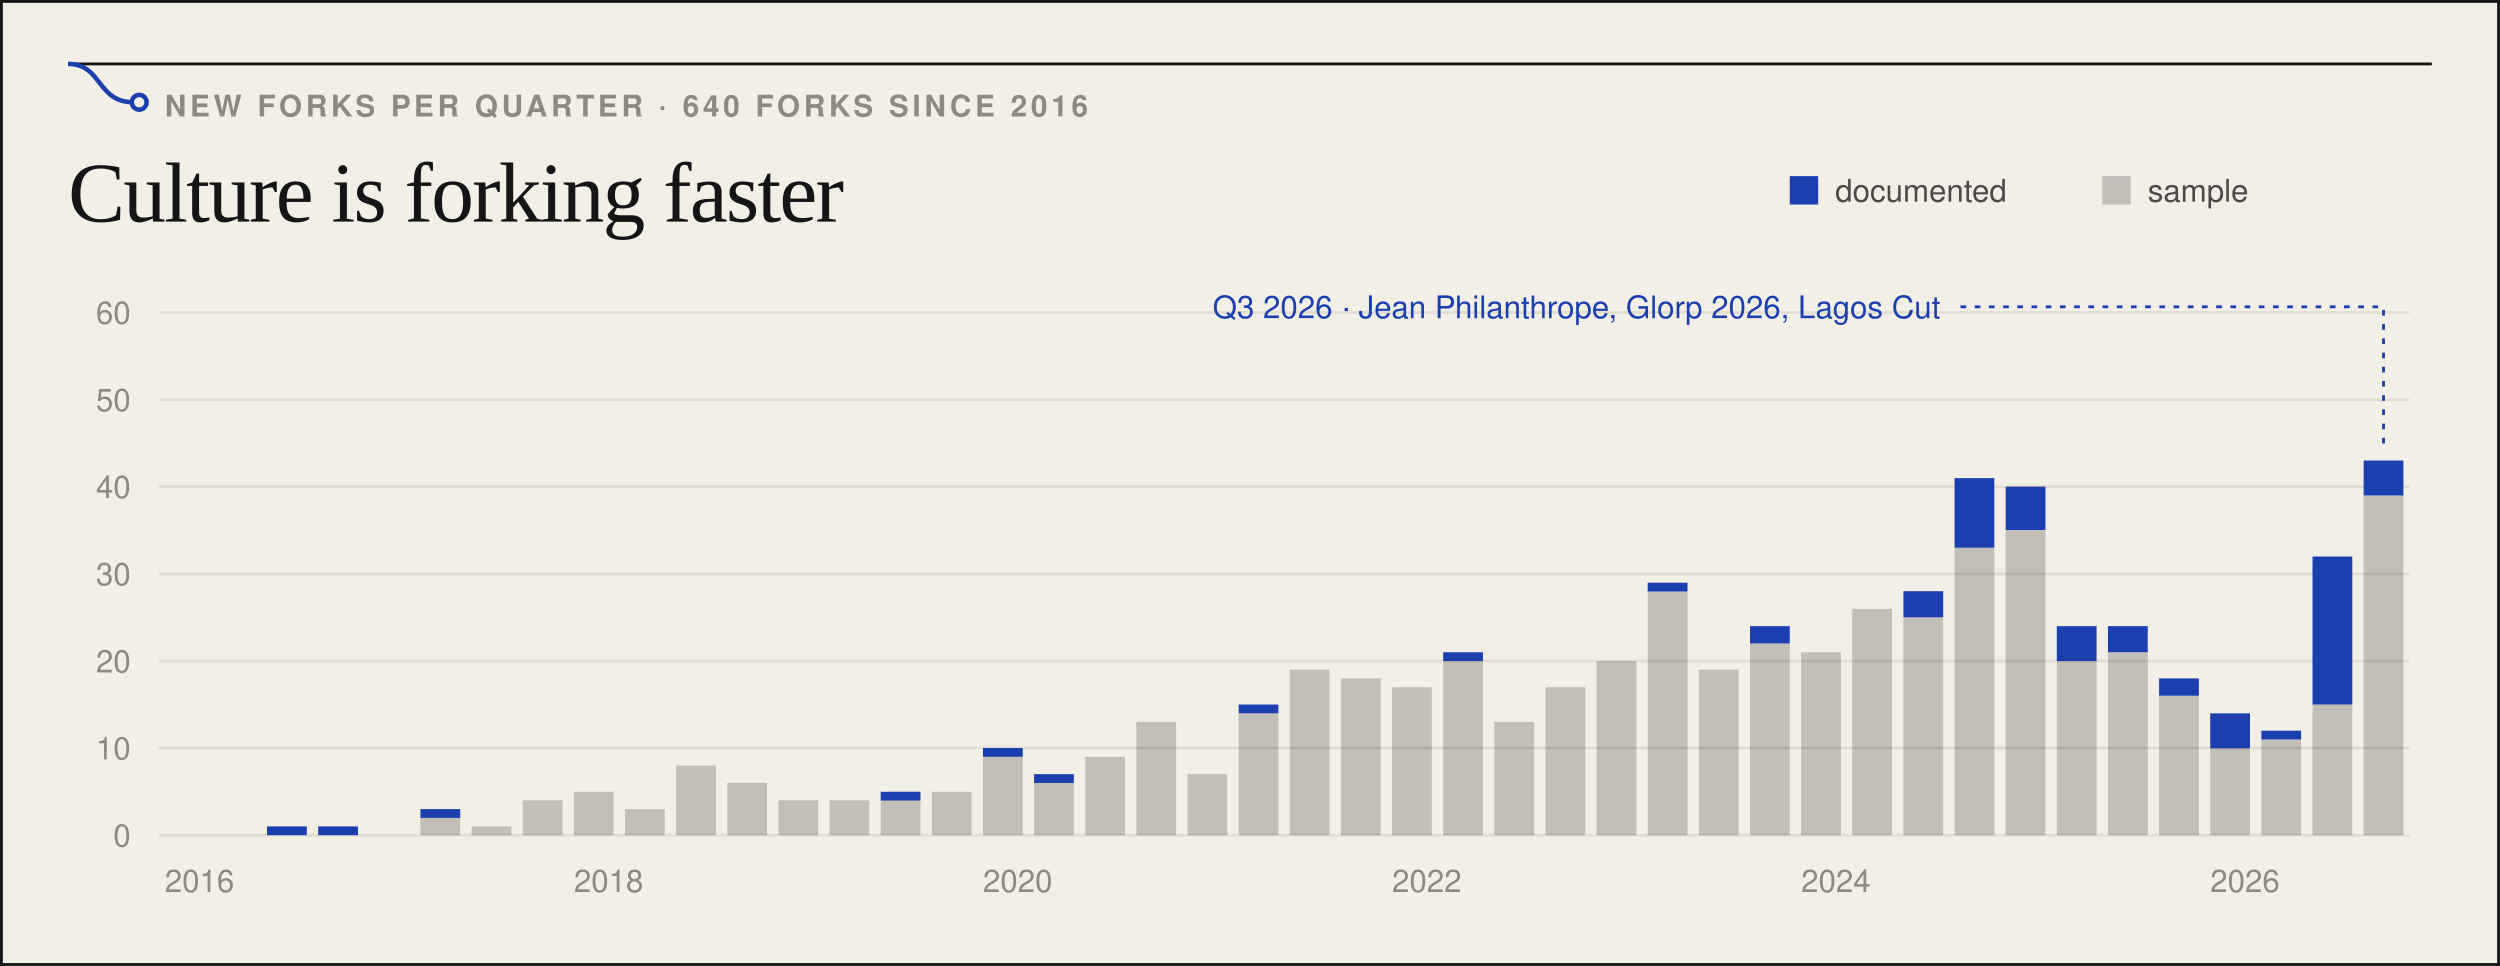
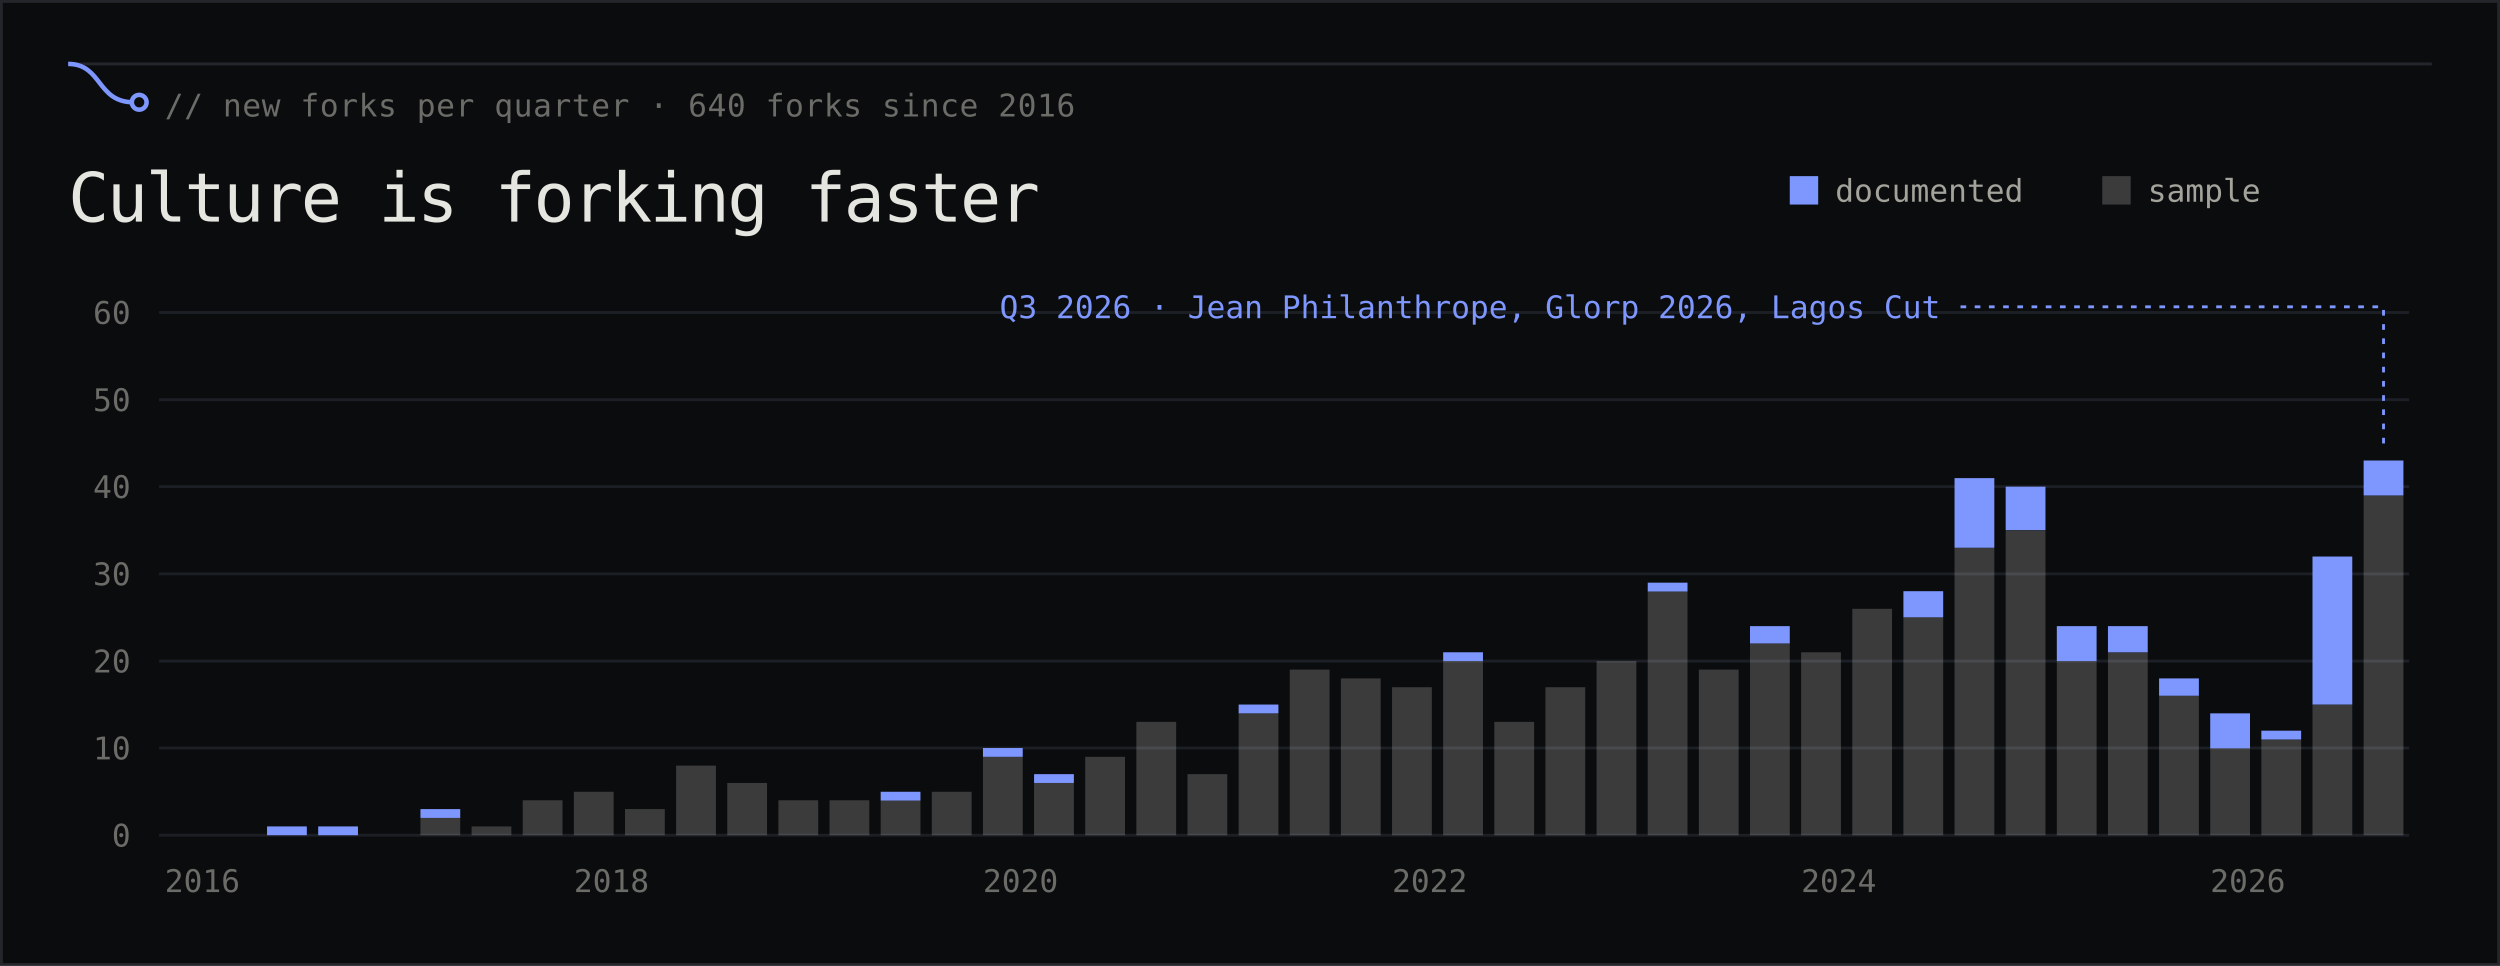
<svg xmlns="http://www.w3.org/2000/svg" width="880" height="340" viewBox="0 0 880 340" role="img" aria-label="Culture is forking faster">
-   <rect x=".5" y=".5" width="879" height="339" fill="#F2EFE7" stroke="#151515" />
-   <path d="M24 22.5H856" stroke="#151515" stroke-width="1" />
-   <path d="M24 22.5C36 22.5 34 36 47 36" fill="none" stroke="#1C3FB0" stroke-width="1.6" />
-   <circle cx="49" cy="36" r="2.6" fill="#F2EFE7" stroke="#1C3FB0" stroke-width="1.6" />
-   <text x="58" y="41" fill="#8C8A83" font-family="'Helvetica Neue', Helvetica, Arial, sans-serif" font-size="10.5" font-weight="700" letter-spacing="1.3">NEW FORKS PER QUARTER · 640 FORKS SINCE 2016</text>
-   <text x="24" y="78" fill="#151515" font-family="Georgia, 'Times New Roman', serif" font-size="30" letter-spacing="-.6">Culture is forking faster</text>
-   <line x1="56" x2="848" y1="294.0" y2="294.0" stroke="#E2DDD2" />
-   <text x="46" y="298.0" fill="#8C8A83" font-family="'Helvetica Neue', Helvetica, Arial, sans-serif" font-size="11" text-anchor="end">0</text>
-   <line x1="56" x2="848" y1="263.3" y2="263.3" stroke="#E2DDD2" />
-   <text x="46" y="267.3" fill="#8C8A83" font-family="'Helvetica Neue', Helvetica, Arial, sans-serif" font-size="11" text-anchor="end">10</text>
-   <line x1="56" x2="848" y1="232.7" y2="232.7" stroke="#E2DDD2" />
-   <text x="46" y="236.7" fill="#8C8A83" font-family="'Helvetica Neue', Helvetica, Arial, sans-serif" font-size="11" text-anchor="end">20</text>
-   <line x1="56" x2="848" y1="202.0" y2="202.0" stroke="#E2DDD2" />
-   <text x="46" y="206.0" fill="#8C8A83" font-family="'Helvetica Neue', Helvetica, Arial, sans-serif" font-size="11" text-anchor="end">30</text>
-   <line x1="56" x2="848" y1="171.3" y2="171.3" stroke="#E2DDD2" />
-   <text x="46" y="175.3" fill="#8C8A83" font-family="'Helvetica Neue', Helvetica, Arial, sans-serif" font-size="11" text-anchor="end">40</text>
-   <line x1="56" x2="848" y1="140.7" y2="140.7" stroke="#E2DDD2" />
-   <text x="46" y="144.7" fill="#8C8A83" font-family="'Helvetica Neue', Helvetica, Arial, sans-serif" font-size="11" text-anchor="end">50</text>
-   <line x1="56" x2="848" y1="110.0" y2="110.0" stroke="#E2DDD2" />
-   <text x="46" y="114.0" fill="#8C8A83" font-family="'Helvetica Neue', Helvetica, Arial, sans-serif" font-size="11" text-anchor="end">60</text>
-   <text x="58.0" y="314" fill="#8C8A83" font-family="'Helvetica Neue', Helvetica, Arial, sans-serif" font-size="11">2016</text>
-   <rect x="94.0" y="290.9" width="14.0" height="3.1" fill="#1C3FB0" />
-   <rect x="112.0" y="290.9" width="14.0" height="3.1" fill="#1C3FB0" />
-   <rect x="148.0" y="287.9" width="14.0" height="6.1" fill="#151515" fill-opacity=".22" />
-   <rect x="148.0" y="284.8" width="14.0" height="3.1" fill="#1C3FB0" />
-   <rect x="166.0" y="290.9" width="14.0" height="3.1" fill="#151515" fill-opacity=".22" />
-   <rect x="184.0" y="281.7" width="14.0" height="12.3" fill="#151515" fill-opacity=".22" />
-   <rect x="202.0" y="278.7" width="14.0" height="15.3" fill="#151515" fill-opacity=".22" />
-   <text x="202.0" y="314" fill="#8C8A83" font-family="'Helvetica Neue', Helvetica, Arial, sans-serif" font-size="11">2018</text>
-   <rect x="220.0" y="284.8" width="14.0" height="9.2" fill="#151515" fill-opacity=".22" />
-   <rect x="238.0" y="269.5" width="14.0" height="24.5" fill="#151515" fill-opacity=".22" />
-   <rect x="256.0" y="275.6" width="14.0" height="18.4" fill="#151515" fill-opacity=".22" />
-   <rect x="274.0" y="281.7" width="14.0" height="12.3" fill="#151515" fill-opacity=".22" />
-   <rect x="292.0" y="281.7" width="14.0" height="12.3" fill="#151515" fill-opacity=".22" />
-   <rect x="310.0" y="281.7" width="14.0" height="12.3" fill="#151515" fill-opacity=".22" />
-   <rect x="310.0" y="278.7" width="14.0" height="3.1" fill="#1C3FB0" />
-   <rect x="328.0" y="278.7" width="14.0" height="15.3" fill="#151515" fill-opacity=".22" />
-   <rect x="346.0" y="266.4" width="14.0" height="27.6" fill="#151515" fill-opacity=".22" />
-   <rect x="346.0" y="263.3" width="14.0" height="3.1" fill="#1C3FB0" />
-   <text x="346.0" y="314" fill="#8C8A83" font-family="'Helvetica Neue', Helvetica, Arial, sans-serif" font-size="11">2020</text>
-   <rect x="364.0" y="275.6" width="14.0" height="18.4" fill="#151515" fill-opacity=".22" />
-   <rect x="364.0" y="272.5" width="14.0" height="3.1" fill="#1C3FB0" />
-   <rect x="382.0" y="266.4" width="14.0" height="27.6" fill="#151515" fill-opacity=".22" />
-   <rect x="400.0" y="254.1" width="14.0" height="39.9" fill="#151515" fill-opacity=".22" />
-   <rect x="418.0" y="272.5" width="14.0" height="21.5" fill="#151515" fill-opacity=".22" />
-   <rect x="436.0" y="251.1" width="14.0" height="42.9" fill="#151515" fill-opacity=".22" />
-   <rect x="436.0" y="248.0" width="14.0" height="3.1" fill="#1C3FB0" />
-   <rect x="454.0" y="235.7" width="14.0" height="58.3" fill="#151515" fill-opacity=".22" />
-   <rect x="472.0" y="238.8" width="14.0" height="55.2" fill="#151515" fill-opacity=".22" />
-   <rect x="490.0" y="241.9" width="14.0" height="52.1" fill="#151515" fill-opacity=".22" />
-   <text x="490.0" y="314" fill="#8C8A83" font-family="'Helvetica Neue', Helvetica, Arial, sans-serif" font-size="11">2022</text>
-   <rect x="508.0" y="232.7" width="14.0" height="61.3" fill="#151515" fill-opacity=".22" />
-   <rect x="508.0" y="229.6" width="14.0" height="3.1" fill="#1C3FB0" />
-   <rect x="526.0" y="254.1" width="14.0" height="39.9" fill="#151515" fill-opacity=".22" />
-   <rect x="544.0" y="241.9" width="14.0" height="52.1" fill="#151515" fill-opacity=".22" />
-   <rect x="562.0" y="232.7" width="14.0" height="61.3" fill="#151515" fill-opacity=".22" />
-   <rect x="580.0" y="208.1" width="14.0" height="85.9" fill="#151515" fill-opacity=".22" />
-   <rect x="580.0" y="205.1" width="14.0" height="3.1" fill="#1C3FB0" />
-   <rect x="598.0" y="235.7" width="14.0" height="58.3" fill="#151515" fill-opacity=".22" />
-   <rect x="616.0" y="226.5" width="14.0" height="67.5" fill="#151515" fill-opacity=".22" />
-   <rect x="616.0" y="220.4" width="14.0" height="6.1" fill="#1C3FB0" />
-   <rect x="634.0" y="229.6" width="14.0" height="64.4" fill="#151515" fill-opacity=".22" />
-   <text x="634.0" y="314" fill="#8C8A83" font-family="'Helvetica Neue', Helvetica, Arial, sans-serif" font-size="11">2024</text>
-   <rect x="652.0" y="214.3" width="14.0" height="79.7" fill="#151515" fill-opacity=".22" />
-   <rect x="670.0" y="217.3" width="14.0" height="76.7" fill="#151515" fill-opacity=".22" />
-   <rect x="670.0" y="208.1" width="14.0" height="9.2" fill="#1C3FB0" />
-   <rect x="688.0" y="192.8" width="14.0" height="101.2" fill="#151515" fill-opacity=".22" />
-   <rect x="688.0" y="168.3" width="14.0" height="24.5" fill="#1C3FB0" />
-   <rect x="706.0" y="186.7" width="14.0" height="107.3" fill="#151515" fill-opacity=".22" />
-   <rect x="706.0" y="171.3" width="14.0" height="15.3" fill="#1C3FB0" />
-   <rect x="724.0" y="232.7" width="14.0" height="61.3" fill="#151515" fill-opacity=".22" />
-   <rect x="724.0" y="220.4" width="14.0" height="12.3" fill="#1C3FB0" />
-   <rect x="742.0" y="229.6" width="14.0" height="64.4" fill="#151515" fill-opacity=".22" />
-   <rect x="742.0" y="220.4" width="14.0" height="9.2" fill="#1C3FB0" />
-   <rect x="760.0" y="244.9" width="14.0" height="49.1" fill="#151515" fill-opacity=".22" />
-   <rect x="760.0" y="238.8" width="14.0" height="6.1" fill="#1C3FB0" />
-   <rect x="778.0" y="263.3" width="14.0" height="30.7" fill="#151515" fill-opacity=".22" />
-   <rect x="778.0" y="251.1" width="14.0" height="12.3" fill="#1C3FB0" />
-   <text x="778.0" y="314" fill="#8C8A83" font-family="'Helvetica Neue', Helvetica, Arial, sans-serif" font-size="11">2026</text>
-   <rect x="796.0" y="260.3" width="14.0" height="33.7" fill="#151515" fill-opacity=".22" />
-   <rect x="796.0" y="257.2" width="14.0" height="3.1" fill="#1C3FB0" />
-   <rect x="814.0" y="248.0" width="14.0" height="46.0" fill="#151515" fill-opacity=".22" />
-   <rect x="814.0" y="195.9" width="14.0" height="52.1" fill="#1C3FB0" />
-   <rect x="832.0" y="174.4" width="14.0" height="119.6" fill="#151515" fill-opacity=".22" />
-   <rect x="832.0" y="162.1" width="14.0" height="12.3" fill="#1C3FB0" />
-   <path d="M839.0 156.1V108H689.0" fill="none" stroke="#1C3FB0" stroke-width="1" stroke-dasharray="2 3" />
-   <text x="683.0" y="112" fill="#1C3FB0" font-family="'Helvetica Neue', Helvetica, Arial, sans-serif" font-size="11" text-anchor="end">Q3 2026 · Jean Philanthrope, Glorp 2026, Lagos Cut</text>
-   <rect x="630" y="62" width="10" height="10" fill="#1C3FB0" />
-   <text x="646" y="71" fill="#4B4A46" font-family="'Helvetica Neue', Helvetica, Arial, sans-serif" font-size="11">documented</text>
-   <rect x="740" y="62" width="10" height="10" fill="#151515" fill-opacity=".22" />
-   <text x="756" y="71" fill="#4B4A46" font-family="'Helvetica Neue', Helvetica, Arial, sans-serif" font-size="11">sample</text>
+   <rect x=".5" y=".5" width="879" height="339" fill="#0B0C0E" stroke="#24262B" />
+   <path d="M24 22.5H856" stroke="#24262B" stroke-width="1" />
+   <path d="M24 22.5C36 22.5 34 36 47 36" fill="none" stroke="#7E97FF" stroke-width="1.6" />
+   <circle cx="49" cy="36" r="2.6" fill="#0B0C0E" stroke="#7E97FF" stroke-width="1.6" />
+   <text x="58" y="41" fill="#6B6C68" font-family="'JetBrains Mono', ui-monospace, SFMono-Regular, Menlo, Consolas, monospace" font-size="11" letter-spacing=".2">// new forks per quarter · 640 forks since 2016</text>
+   <text x="24" y="78" fill="#E6E6E1" font-family="'JetBrains Mono', ui-monospace, SFMono-Regular, Menlo, Consolas, monospace" font-size="24" font-weight="500" letter-spacing="-.8">Culture is forking faster</text>
+   <line x1="56" x2="848" y1="294.0" y2="294.0" stroke="#1C1F25" />
+   <text x="46" y="298.0" fill="#6B6C68" font-family="'JetBrains Mono', ui-monospace, SFMono-Regular, Menlo, Consolas, monospace" font-size="11" text-anchor="end">0</text>
+   <line x1="56" x2="848" y1="263.3" y2="263.3" stroke="#1C1F25" />
+   <text x="46" y="267.3" fill="#6B6C68" font-family="'JetBrains Mono', ui-monospace, SFMono-Regular, Menlo, Consolas, monospace" font-size="11" text-anchor="end">10</text>
+   <line x1="56" x2="848" y1="232.7" y2="232.7" stroke="#1C1F25" />
+   <text x="46" y="236.7" fill="#6B6C68" font-family="'JetBrains Mono', ui-monospace, SFMono-Regular, Menlo, Consolas, monospace" font-size="11" text-anchor="end">20</text>
+   <line x1="56" x2="848" y1="202.0" y2="202.0" stroke="#1C1F25" />
+   <text x="46" y="206.0" fill="#6B6C68" font-family="'JetBrains Mono', ui-monospace, SFMono-Regular, Menlo, Consolas, monospace" font-size="11" text-anchor="end">30</text>
+   <line x1="56" x2="848" y1="171.3" y2="171.3" stroke="#1C1F25" />
+   <text x="46" y="175.3" fill="#6B6C68" font-family="'JetBrains Mono', ui-monospace, SFMono-Regular, Menlo, Consolas, monospace" font-size="11" text-anchor="end">40</text>
+   <line x1="56" x2="848" y1="140.7" y2="140.7" stroke="#1C1F25" />
+   <text x="46" y="144.7" fill="#6B6C68" font-family="'JetBrains Mono', ui-monospace, SFMono-Regular, Menlo, Consolas, monospace" font-size="11" text-anchor="end">50</text>
+   <line x1="56" x2="848" y1="110.0" y2="110.0" stroke="#1C1F25" />
+   <text x="46" y="114.0" fill="#6B6C68" font-family="'JetBrains Mono', ui-monospace, SFMono-Regular, Menlo, Consolas, monospace" font-size="11" text-anchor="end">60</text>
+   <text x="58.0" y="314" fill="#6B6C68" font-family="'JetBrains Mono', ui-monospace, SFMono-Regular, Menlo, Consolas, monospace" font-size="11">2016</text>
+   <rect x="94.0" y="290.9" width="14.0" height="3.1" fill="#7E97FF" />
+   <rect x="112.0" y="290.9" width="14.0" height="3.1" fill="#7E97FF" />
+   <rect x="148.0" y="287.9" width="14.0" height="6.1" fill="#E6E6E1" fill-opacity=".22" />
+   <rect x="148.0" y="284.8" width="14.0" height="3.1" fill="#7E97FF" />
+   <rect x="166.0" y="290.9" width="14.0" height="3.1" fill="#E6E6E1" fill-opacity=".22" />
+   <rect x="184.0" y="281.7" width="14.0" height="12.3" fill="#E6E6E1" fill-opacity=".22" />
+   <rect x="202.0" y="278.7" width="14.0" height="15.3" fill="#E6E6E1" fill-opacity=".22" />
+   <text x="202.0" y="314" fill="#6B6C68" font-family="'JetBrains Mono', ui-monospace, SFMono-Regular, Menlo, Consolas, monospace" font-size="11">2018</text>
+   <rect x="220.0" y="284.8" width="14.0" height="9.2" fill="#E6E6E1" fill-opacity=".22" />
+   <rect x="238.0" y="269.5" width="14.0" height="24.5" fill="#E6E6E1" fill-opacity=".22" />
+   <rect x="256.0" y="275.6" width="14.0" height="18.4" fill="#E6E6E1" fill-opacity=".22" />
+   <rect x="274.0" y="281.7" width="14.0" height="12.3" fill="#E6E6E1" fill-opacity=".22" />
+   <rect x="292.0" y="281.7" width="14.0" height="12.3" fill="#E6E6E1" fill-opacity=".22" />
+   <rect x="310.0" y="281.7" width="14.0" height="12.3" fill="#E6E6E1" fill-opacity=".22" />
+   <rect x="310.0" y="278.7" width="14.0" height="3.1" fill="#7E97FF" />
+   <rect x="328.0" y="278.7" width="14.0" height="15.3" fill="#E6E6E1" fill-opacity=".22" />
+   <rect x="346.0" y="266.4" width="14.0" height="27.6" fill="#E6E6E1" fill-opacity=".22" />
+   <rect x="346.0" y="263.3" width="14.0" height="3.1" fill="#7E97FF" />
+   <text x="346.0" y="314" fill="#6B6C68" font-family="'JetBrains Mono', ui-monospace, SFMono-Regular, Menlo, Consolas, monospace" font-size="11">2020</text>
+   <rect x="364.0" y="275.6" width="14.0" height="18.4" fill="#E6E6E1" fill-opacity=".22" />
+   <rect x="364.0" y="272.5" width="14.0" height="3.1" fill="#7E97FF" />
+   <rect x="382.0" y="266.4" width="14.0" height="27.6" fill="#E6E6E1" fill-opacity=".22" />
+   <rect x="400.0" y="254.1" width="14.0" height="39.9" fill="#E6E6E1" fill-opacity=".22" />
+   <rect x="418.0" y="272.5" width="14.0" height="21.5" fill="#E6E6E1" fill-opacity=".22" />
+   <rect x="436.0" y="251.1" width="14.0" height="42.9" fill="#E6E6E1" fill-opacity=".22" />
+   <rect x="436.0" y="248.0" width="14.0" height="3.1" fill="#7E97FF" />
+   <rect x="454.0" y="235.7" width="14.0" height="58.3" fill="#E6E6E1" fill-opacity=".22" />
+   <rect x="472.0" y="238.8" width="14.0" height="55.2" fill="#E6E6E1" fill-opacity=".22" />
+   <rect x="490.0" y="241.9" width="14.0" height="52.1" fill="#E6E6E1" fill-opacity=".22" />
+   <text x="490.0" y="314" fill="#6B6C68" font-family="'JetBrains Mono', ui-monospace, SFMono-Regular, Menlo, Consolas, monospace" font-size="11">2022</text>
+   <rect x="508.0" y="232.7" width="14.0" height="61.3" fill="#E6E6E1" fill-opacity=".22" />
+   <rect x="508.0" y="229.6" width="14.0" height="3.1" fill="#7E97FF" />
+   <rect x="526.0" y="254.1" width="14.0" height="39.9" fill="#E6E6E1" fill-opacity=".22" />
+   <rect x="544.0" y="241.9" width="14.0" height="52.1" fill="#E6E6E1" fill-opacity=".22" />
+   <rect x="562.0" y="232.7" width="14.0" height="61.3" fill="#E6E6E1" fill-opacity=".22" />
+   <rect x="580.0" y="208.1" width="14.0" height="85.9" fill="#E6E6E1" fill-opacity=".22" />
+   <rect x="580.0" y="205.1" width="14.0" height="3.1" fill="#7E97FF" />
+   <rect x="598.0" y="235.7" width="14.0" height="58.3" fill="#E6E6E1" fill-opacity=".22" />
+   <rect x="616.0" y="226.5" width="14.0" height="67.5" fill="#E6E6E1" fill-opacity=".22" />
+   <rect x="616.0" y="220.4" width="14.0" height="6.1" fill="#7E97FF" />
+   <rect x="634.0" y="229.6" width="14.0" height="64.4" fill="#E6E6E1" fill-opacity=".22" />
+   <text x="634.0" y="314" fill="#6B6C68" font-family="'JetBrains Mono', ui-monospace, SFMono-Regular, Menlo, Consolas, monospace" font-size="11">2024</text>
+   <rect x="652.0" y="214.3" width="14.0" height="79.7" fill="#E6E6E1" fill-opacity=".22" />
+   <rect x="670.0" y="217.3" width="14.0" height="76.7" fill="#E6E6E1" fill-opacity=".22" />
+   <rect x="670.0" y="208.1" width="14.0" height="9.2" fill="#7E97FF" />
+   <rect x="688.0" y="192.8" width="14.0" height="101.2" fill="#E6E6E1" fill-opacity=".22" />
+   <rect x="688.0" y="168.3" width="14.0" height="24.5" fill="#7E97FF" />
+   <rect x="706.0" y="186.7" width="14.0" height="107.3" fill="#E6E6E1" fill-opacity=".22" />
+   <rect x="706.0" y="171.3" width="14.0" height="15.3" fill="#7E97FF" />
+   <rect x="724.0" y="232.7" width="14.0" height="61.3" fill="#E6E6E1" fill-opacity=".22" />
+   <rect x="724.0" y="220.4" width="14.0" height="12.3" fill="#7E97FF" />
+   <rect x="742.0" y="229.6" width="14.0" height="64.4" fill="#E6E6E1" fill-opacity=".22" />
+   <rect x="742.0" y="220.4" width="14.0" height="9.2" fill="#7E97FF" />
+   <rect x="760.0" y="244.9" width="14.0" height="49.1" fill="#E6E6E1" fill-opacity=".22" />
+   <rect x="760.0" y="238.8" width="14.0" height="6.1" fill="#7E97FF" />
+   <rect x="778.0" y="263.3" width="14.0" height="30.7" fill="#E6E6E1" fill-opacity=".22" />
+   <rect x="778.0" y="251.1" width="14.0" height="12.3" fill="#7E97FF" />
+   <text x="778.0" y="314" fill="#6B6C68" font-family="'JetBrains Mono', ui-monospace, SFMono-Regular, Menlo, Consolas, monospace" font-size="11">2026</text>
+   <rect x="796.0" y="260.3" width="14.0" height="33.7" fill="#E6E6E1" fill-opacity=".22" />
+   <rect x="796.0" y="257.2" width="14.0" height="3.1" fill="#7E97FF" />
+   <rect x="814.0" y="248.0" width="14.0" height="46.0" fill="#E6E6E1" fill-opacity=".22" />
+   <rect x="814.0" y="195.9" width="14.0" height="52.1" fill="#7E97FF" />
+   <rect x="832.0" y="174.4" width="14.0" height="119.6" fill="#E6E6E1" fill-opacity=".22" />
+   <rect x="832.0" y="162.1" width="14.0" height="12.3" fill="#7E97FF" />
+   <path d="M839.0 156.1V108H689.0" fill="none" stroke="#7E97FF" stroke-width="1" stroke-dasharray="2 3" />
+   <text x="683.0" y="112" fill="#7E97FF" font-family="'JetBrains Mono', ui-monospace, SFMono-Regular, Menlo, Consolas, monospace" font-size="11" text-anchor="end">Q3 2026 · Jean Philanthrope, Glorp 2026, Lagos Cut</text>
+   <rect x="630" y="62" width="10" height="10" fill="#7E97FF" />
+   <text x="646" y="71" fill="#A3A39C" font-family="'JetBrains Mono', ui-monospace, SFMono-Regular, Menlo, Consolas, monospace" font-size="11">documented</text>
+   <rect x="740" y="62" width="10" height="10" fill="#E6E6E1" fill-opacity=".22" />
+   <text x="756" y="71" fill="#A3A39C" font-family="'JetBrains Mono', ui-monospace, SFMono-Regular, Menlo, Consolas, monospace" font-size="11">sample</text>
</svg>
